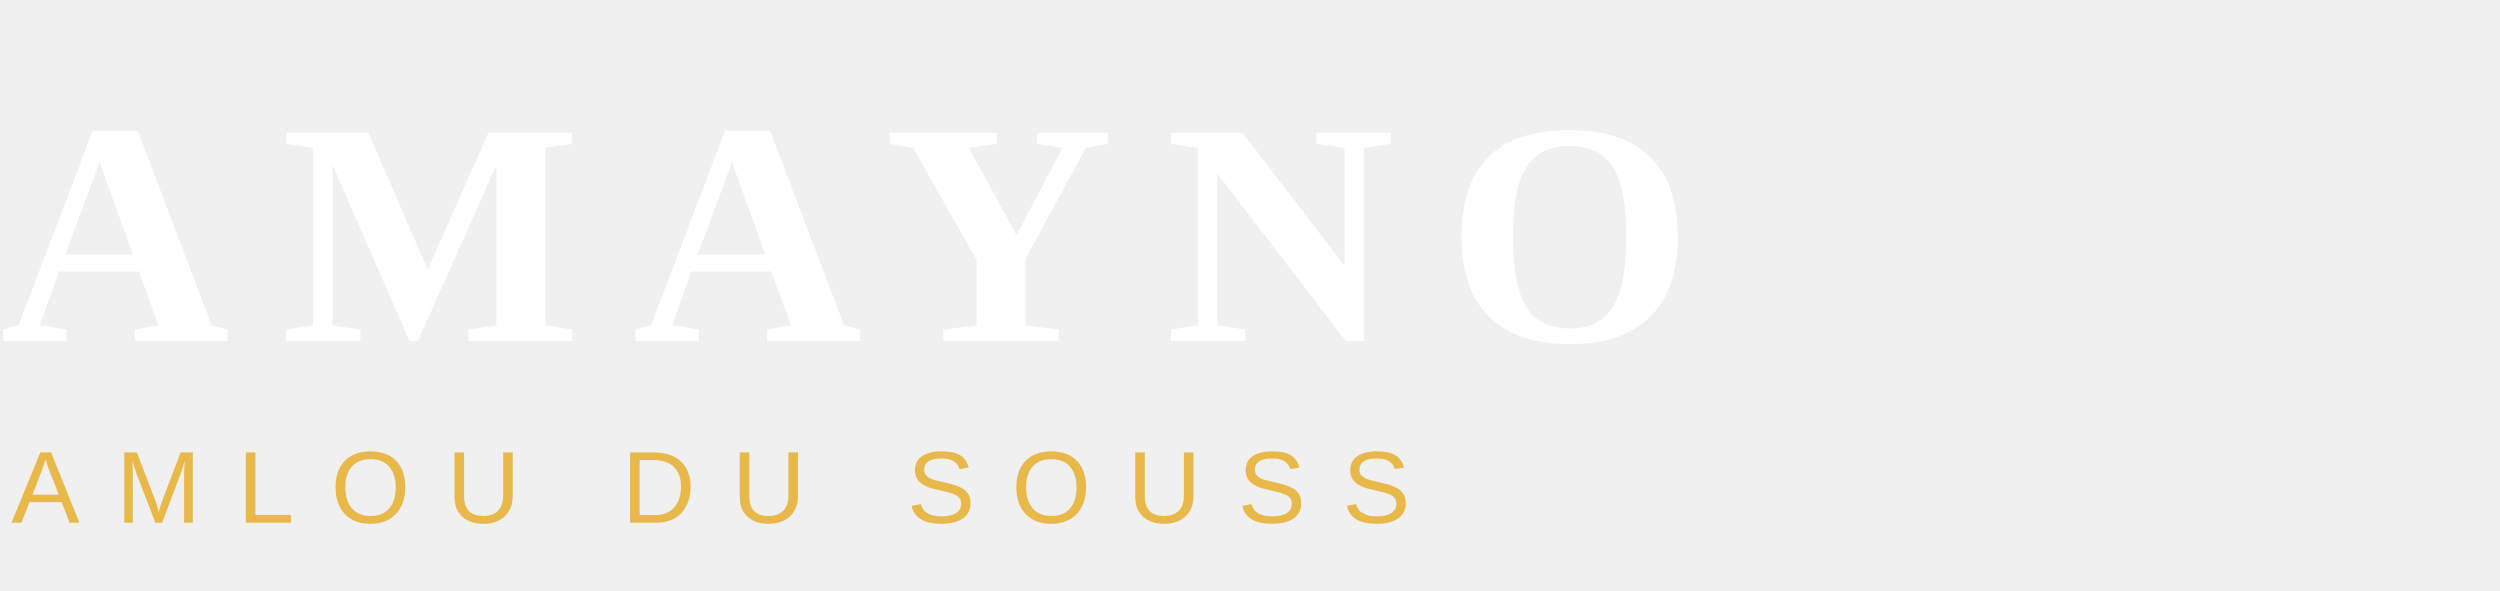
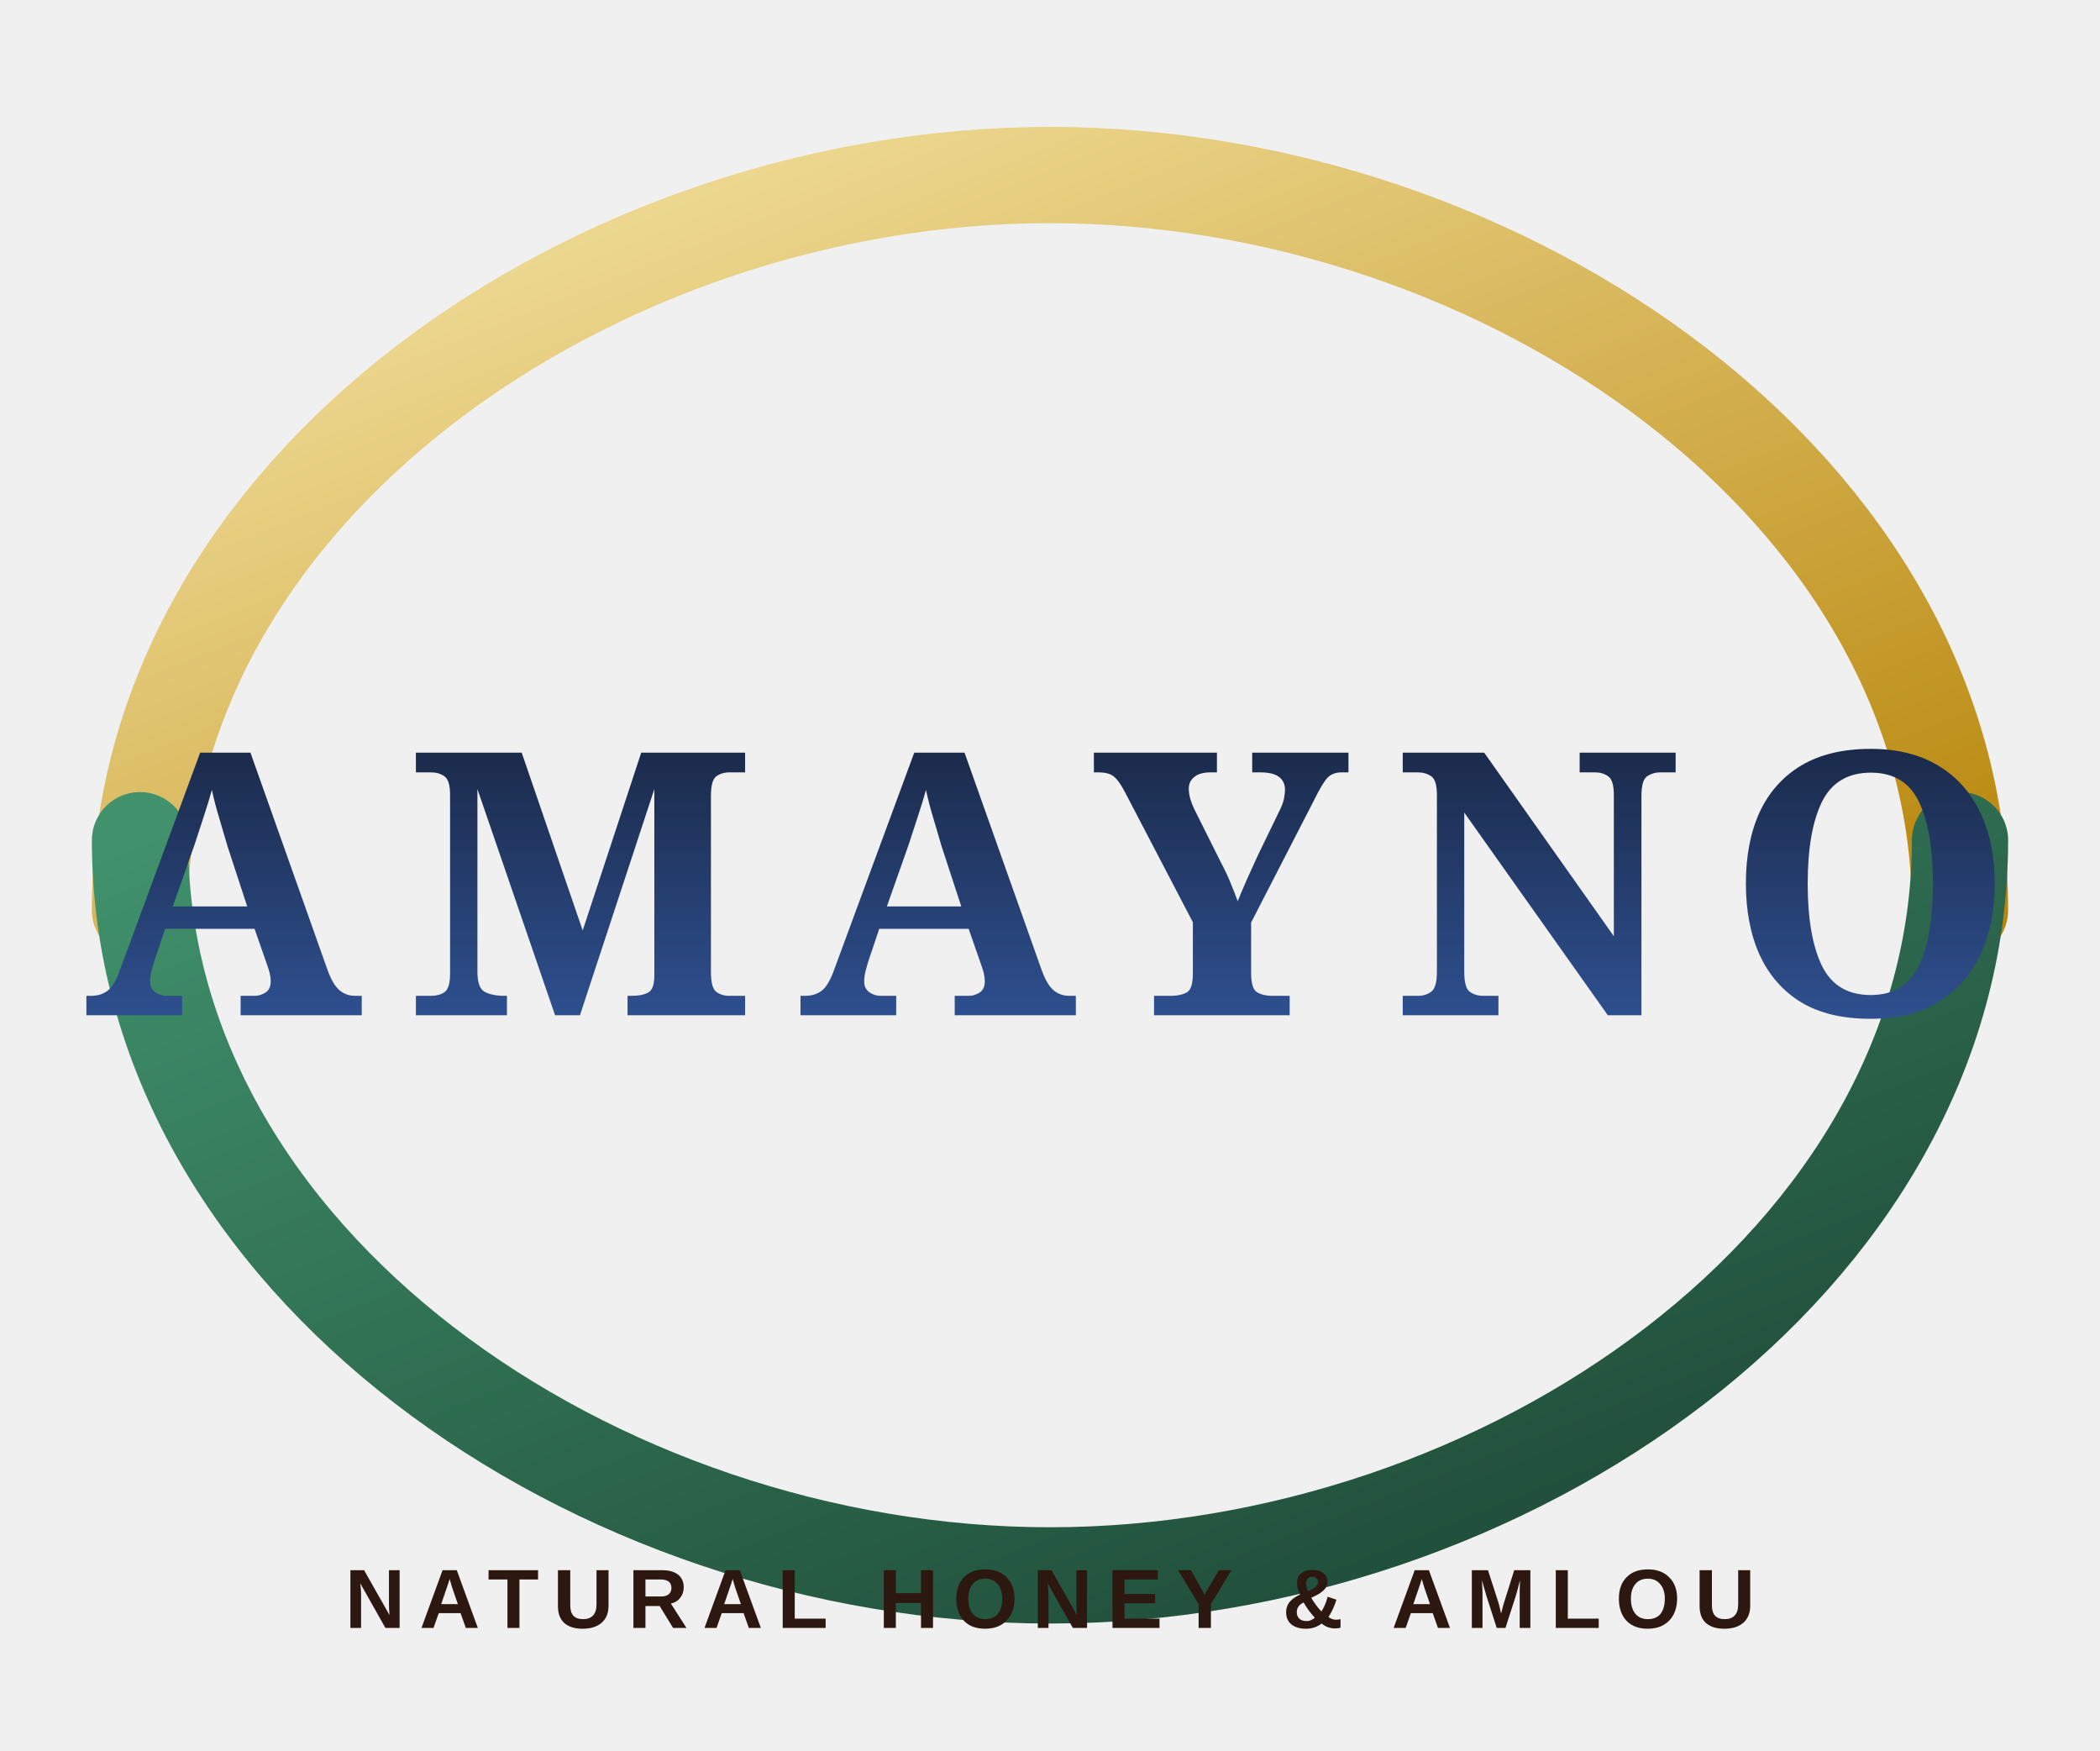
- <svg xmlns="http://www.w3.org/2000/svg" viewBox="0 0 220 52" fill="none" role="img" aria-label="AMAYNO">
-   <text x="0" y="30" font-family="Georgia, 'Times New Roman', serif" font-size="28" font-weight="600" fill="#FFFFFF" letter-spacing="4.5">AMAYNO</text>
-   <text x="1" y="46" font-family="Arial, Helvetica, sans-serif" font-size="9" font-weight="500" fill="#E8B84A" letter-spacing="3.2">AMLOU DU SOUSS</text>
+ <svg xmlns="http://www.w3.org/2000/svg" viewBox="0 0 120 100" fill="none" role="img" aria-label="AMAYNO">
+   <defs>
+     <linearGradient id="b" x1="0%" y1="0%" x2="0%" y2="100%">
+       <stop offset="0%" stop-color="#1B2A4A" />
+       <stop offset="100%" stop-color="#2E5090" />
+     </linearGradient>
+     <linearGradient id="g" x1="0%" y1="0%" x2="100%" y2="100%">
+       <stop offset="0%" stop-color="#F7E7A9" />
+       <stop offset="100%" stop-color="#B8860B" />
+     </linearGradient>
+     <linearGradient id="gr" x1="0%" y1="0%" x2="100%" y2="100%">
+       <stop offset="0%" stop-color="#40916C" />
+       <stop offset="100%" stop-color="#1B4332" />
+     </linearGradient>
+   </defs>
+   <path d="M8 52 C8 28 34 10 60 10 C86 10 112 28 112 52" stroke="url(#g)" stroke-width="5.5" stroke-linecap="round" fill="none" />
+   <path d="M8 48 C8 72 34 90 60 90 C86 90 112 72 112 48" stroke="url(#gr)" stroke-width="5.5" stroke-linecap="round" fill="none" />
+   <text x="60" y="58" text-anchor="middle" fill="url(#b)" font-family="Georgia, serif" font-size="21" font-weight="800" letter-spacing="2.5">AMAYNO</text>
+   <text x="60" y="93" text-anchor="middle" fill="#2C1810" font-family="Arial, sans-serif" font-size="4.8" font-weight="600" letter-spacing="0.8">NATURAL HONEY &amp; AMLOU</text>
</svg>
